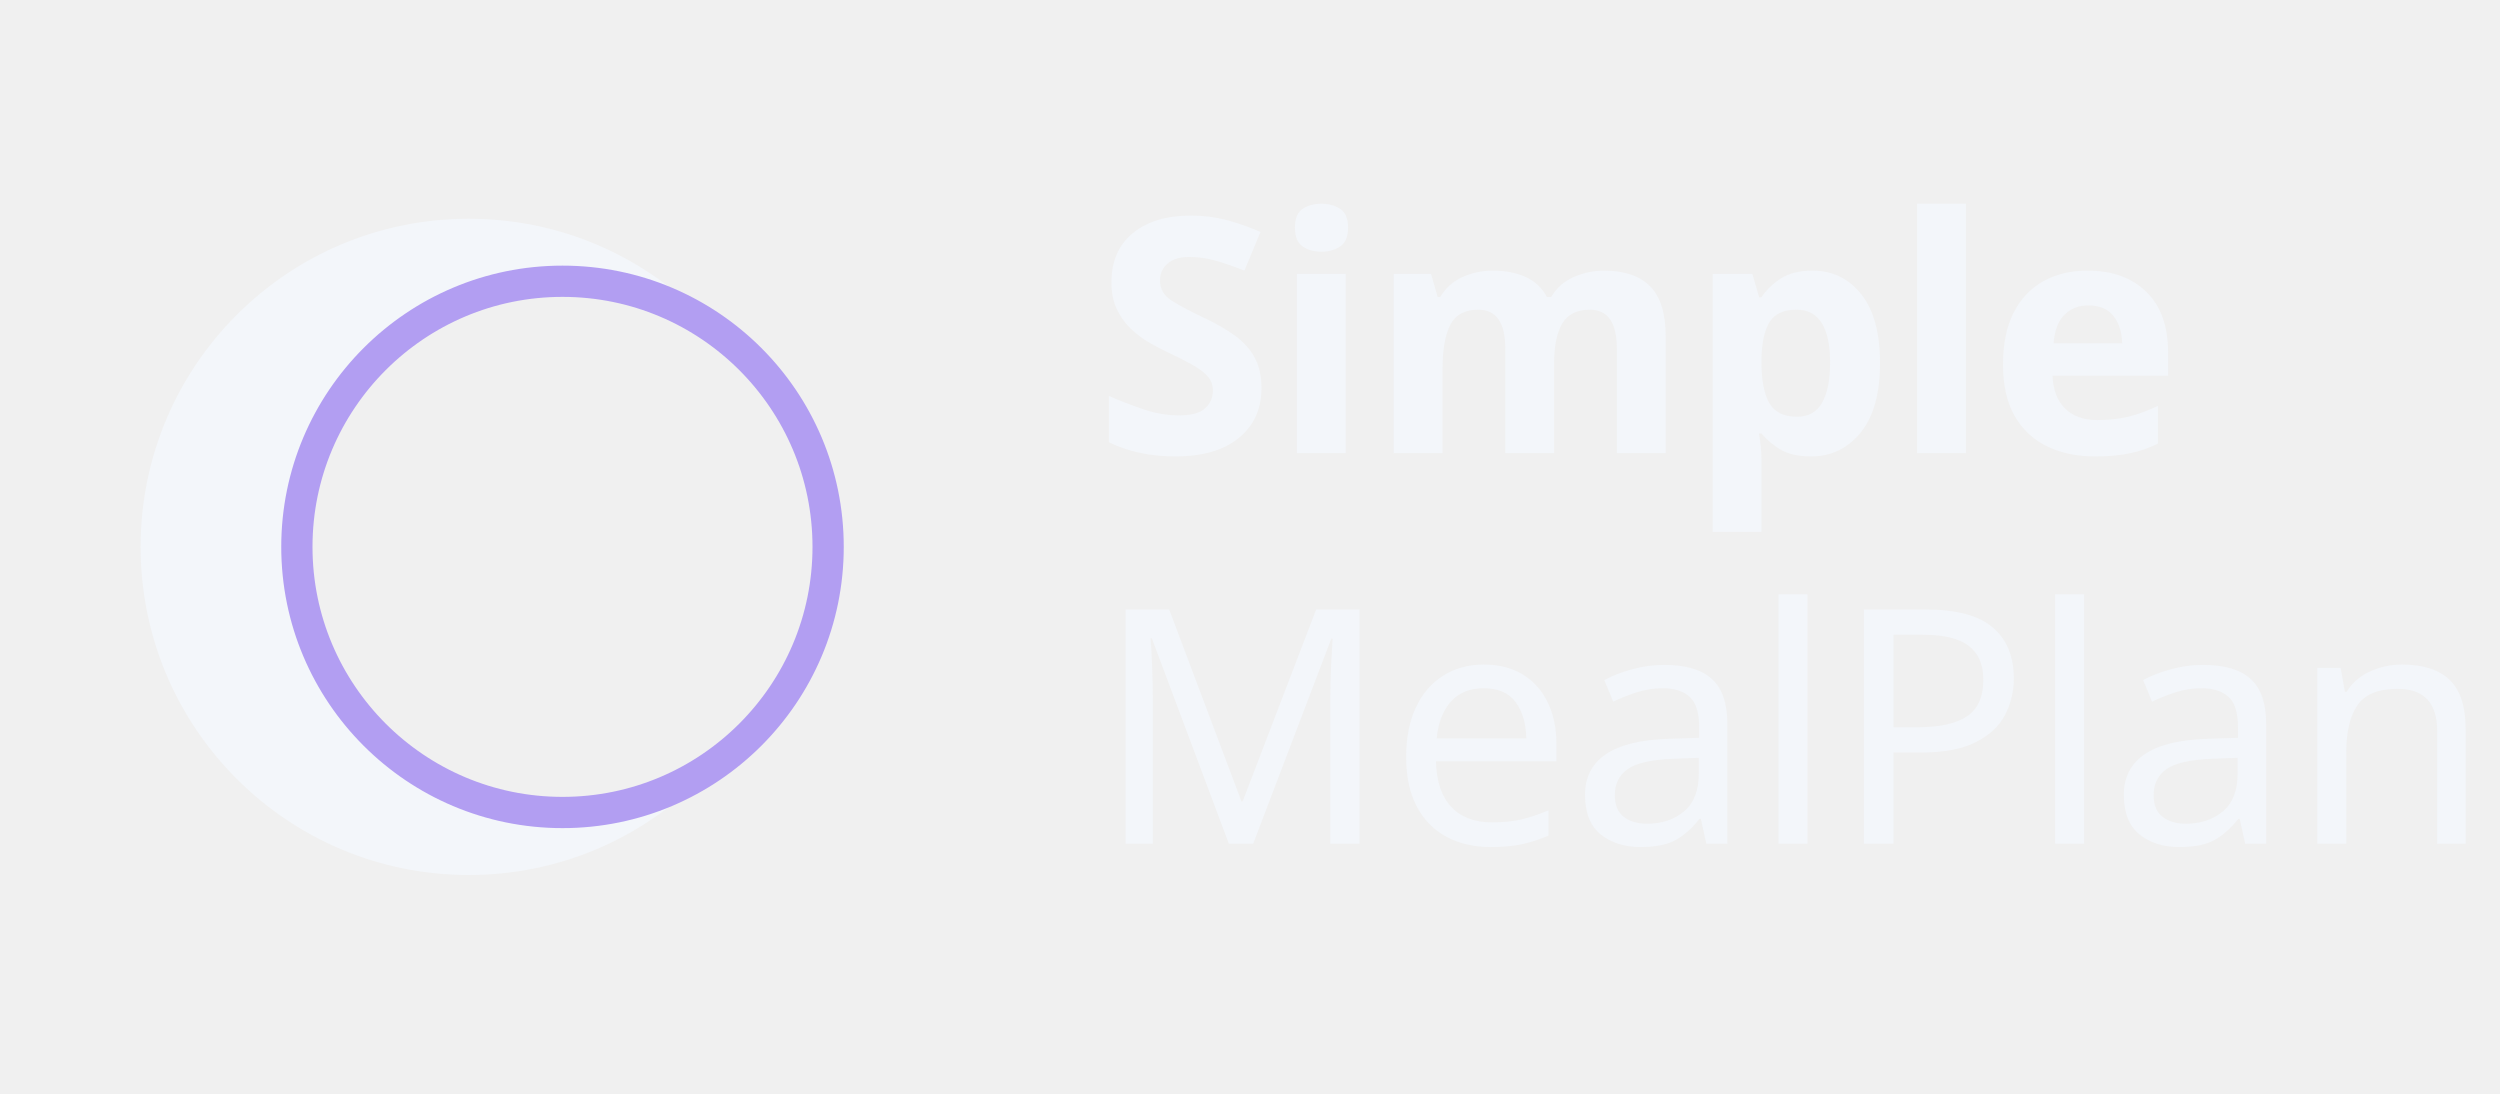
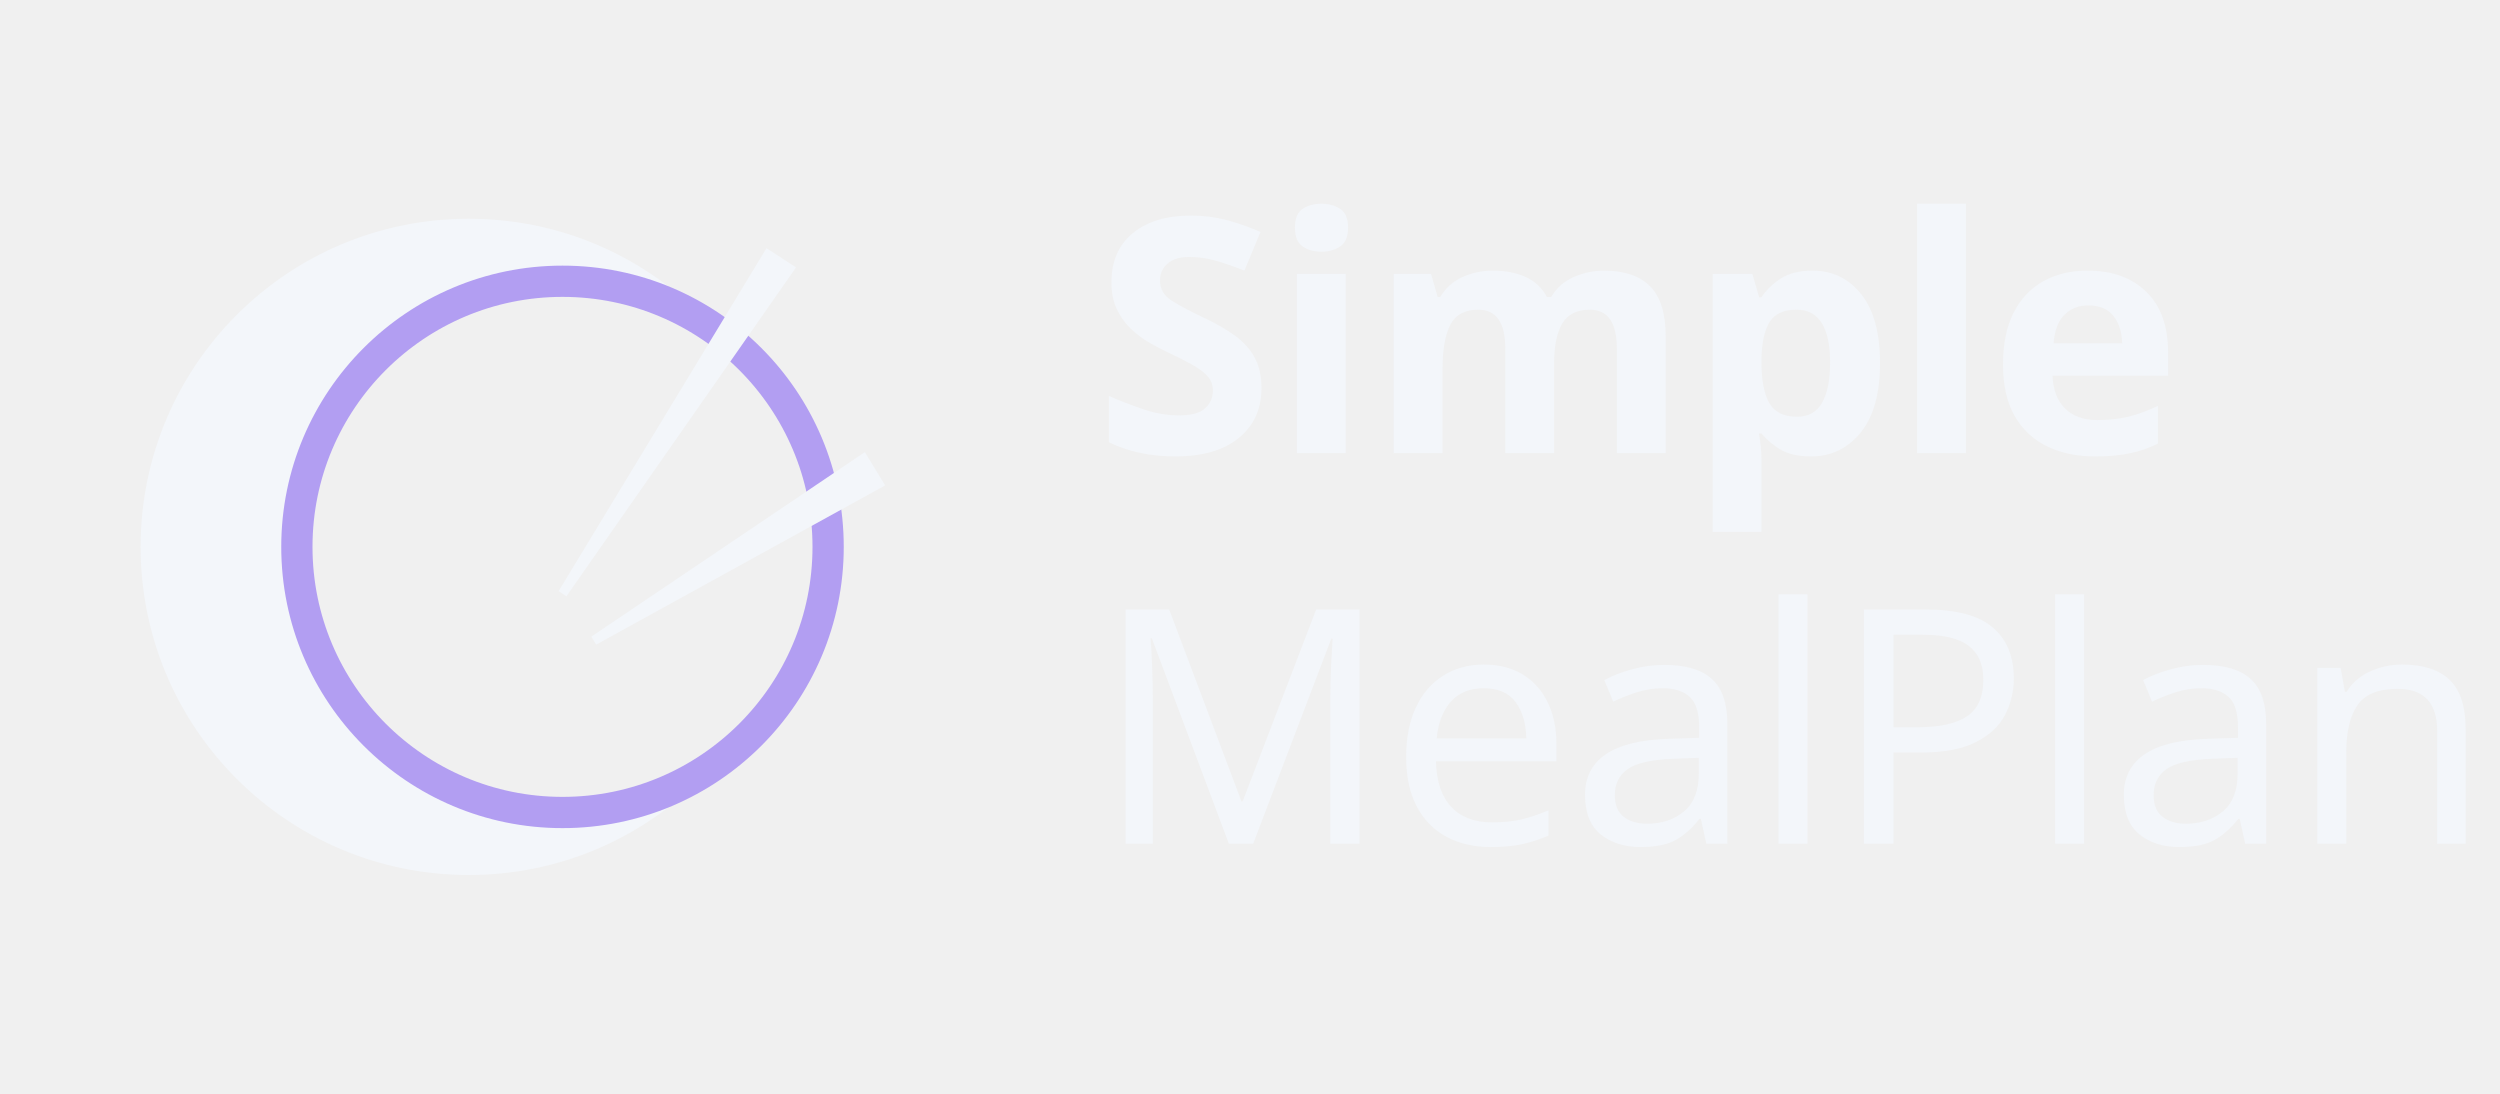
<svg xmlns="http://www.w3.org/2000/svg" viewBox="0 0 320 140" role="img" aria-label="SimpleMealPlan">
  <defs>
    <mask id="lhm-dark">
-       <rect width="100" height="100" fill="#fff" />
+       <rect width="110" height="100" fill="#fff" />
      <circle cx="62" cy="50" r="34" fill="#000" />
    </mask>
  </defs>
  <g transform="translate(10 20)">
    <circle fill="#f3f6fa" cx="50" cy="50" r="42" mask="url(#lhm-dark)" />
    <circle stroke="#b29ef2" cx="62" cy="50" r="34" fill="none" stroke-width="4" />
+     <g fill="#f3f6fa" stroke="none">
+       <polygon points="62.50,56.33 91.89,14.23 88.11,11.77 61.50,55.67" />
+       <polygon points="66.31,62.51 103.30,42.13 100.70,37.87 65.69,61.49" />
+     </g>
  </g>
  <g transform="translate(140 0)" font-family="'Inter Tight', ui-sans-serif, system-ui, sans-serif" fill="#f3f6fa" style="letter-spacing:-0.01em">
    <text x="0" y="58" font-size="42" font-weight="600">Simple</text>
    <text x="0" y="108" font-size="42" font-weight="300">MealPlan</text>
  </g>
</svg>
